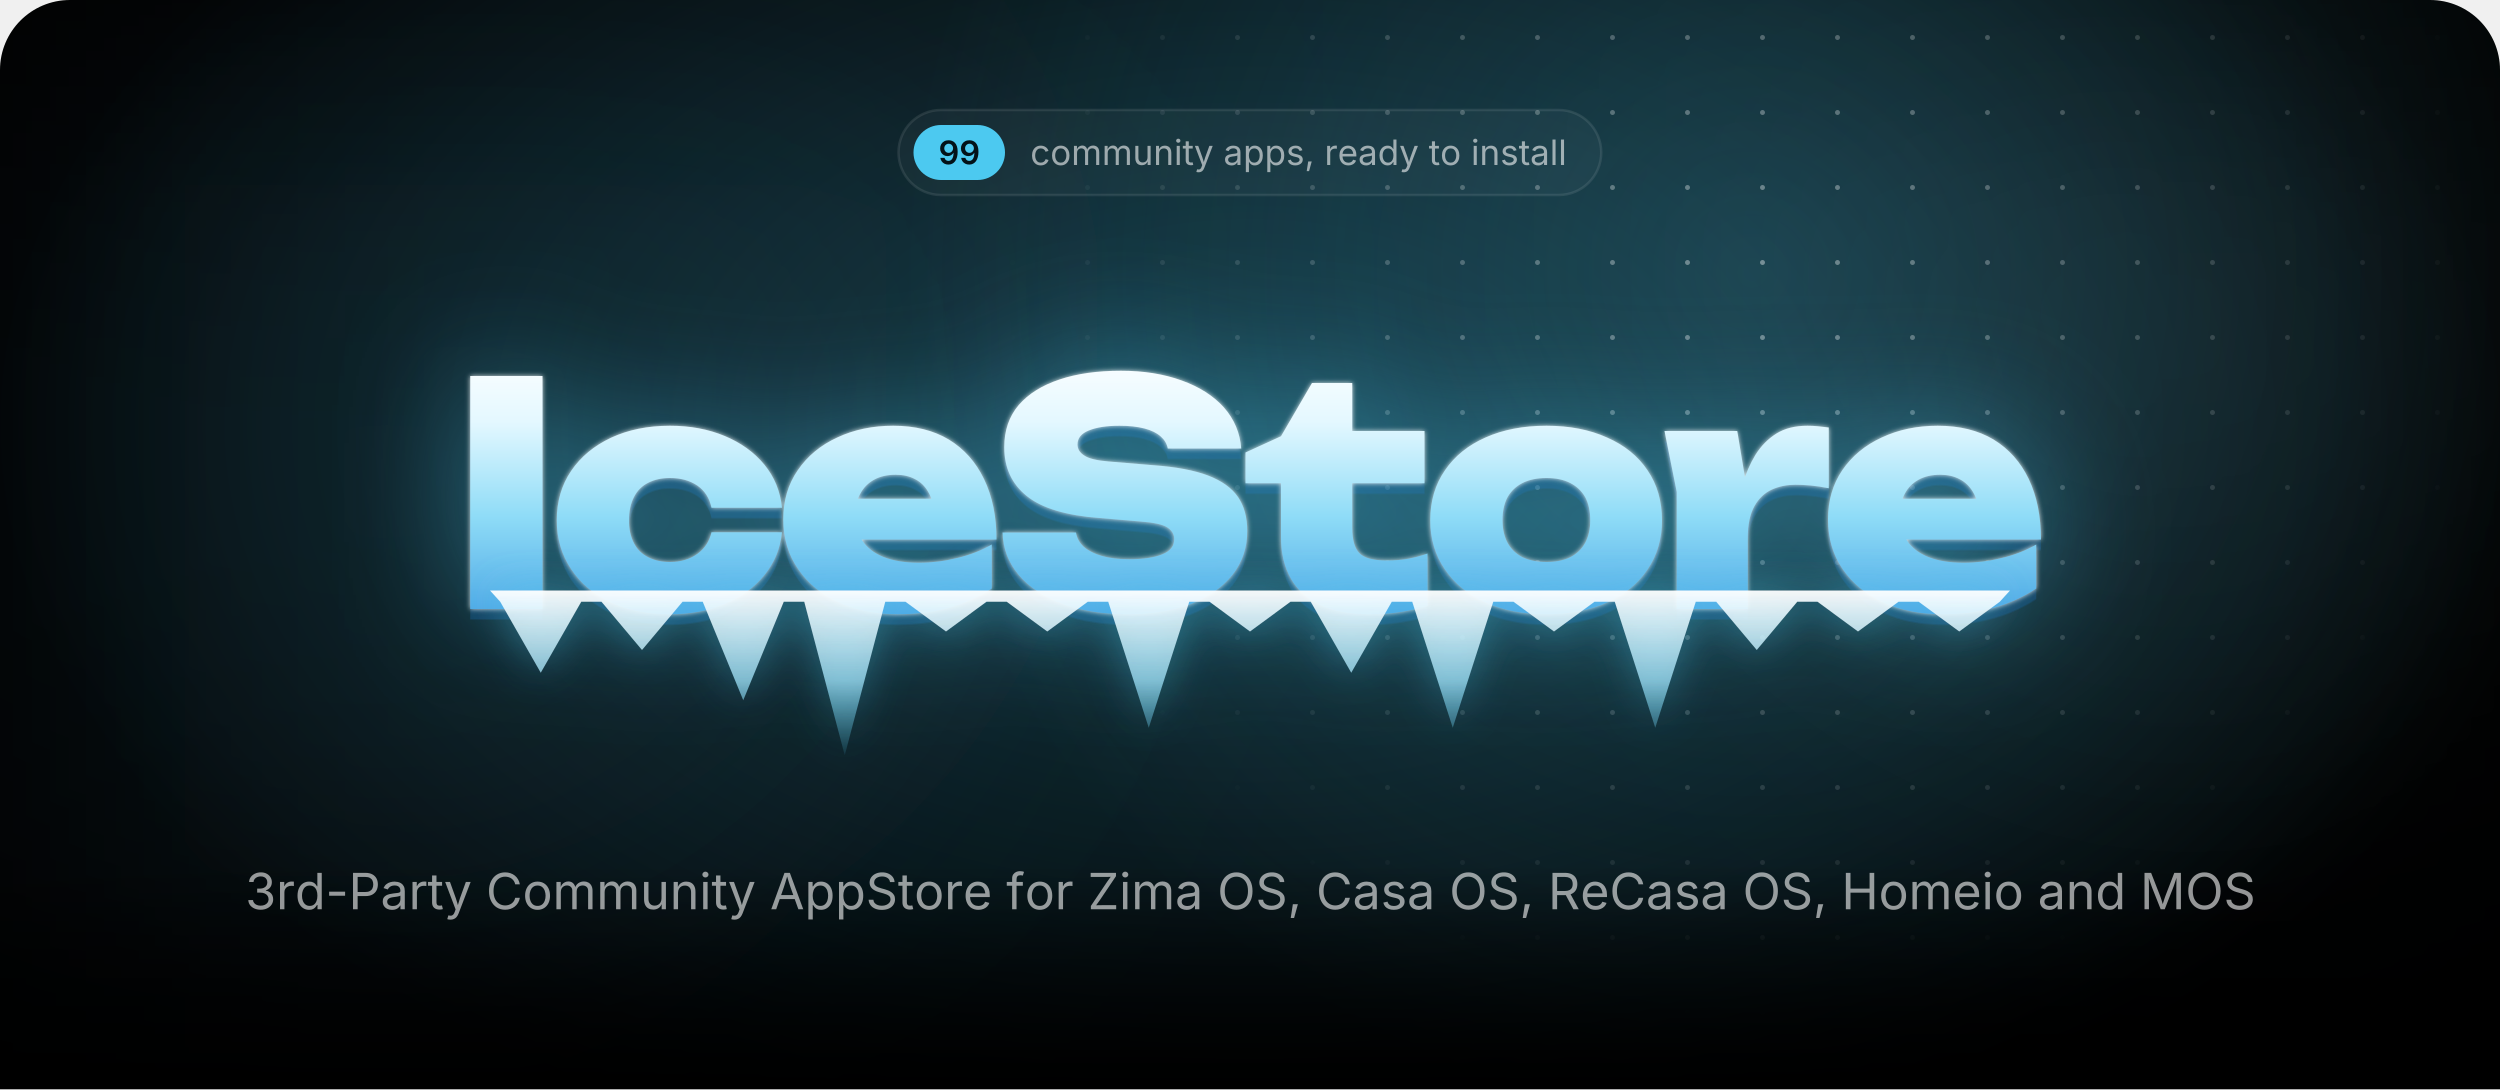
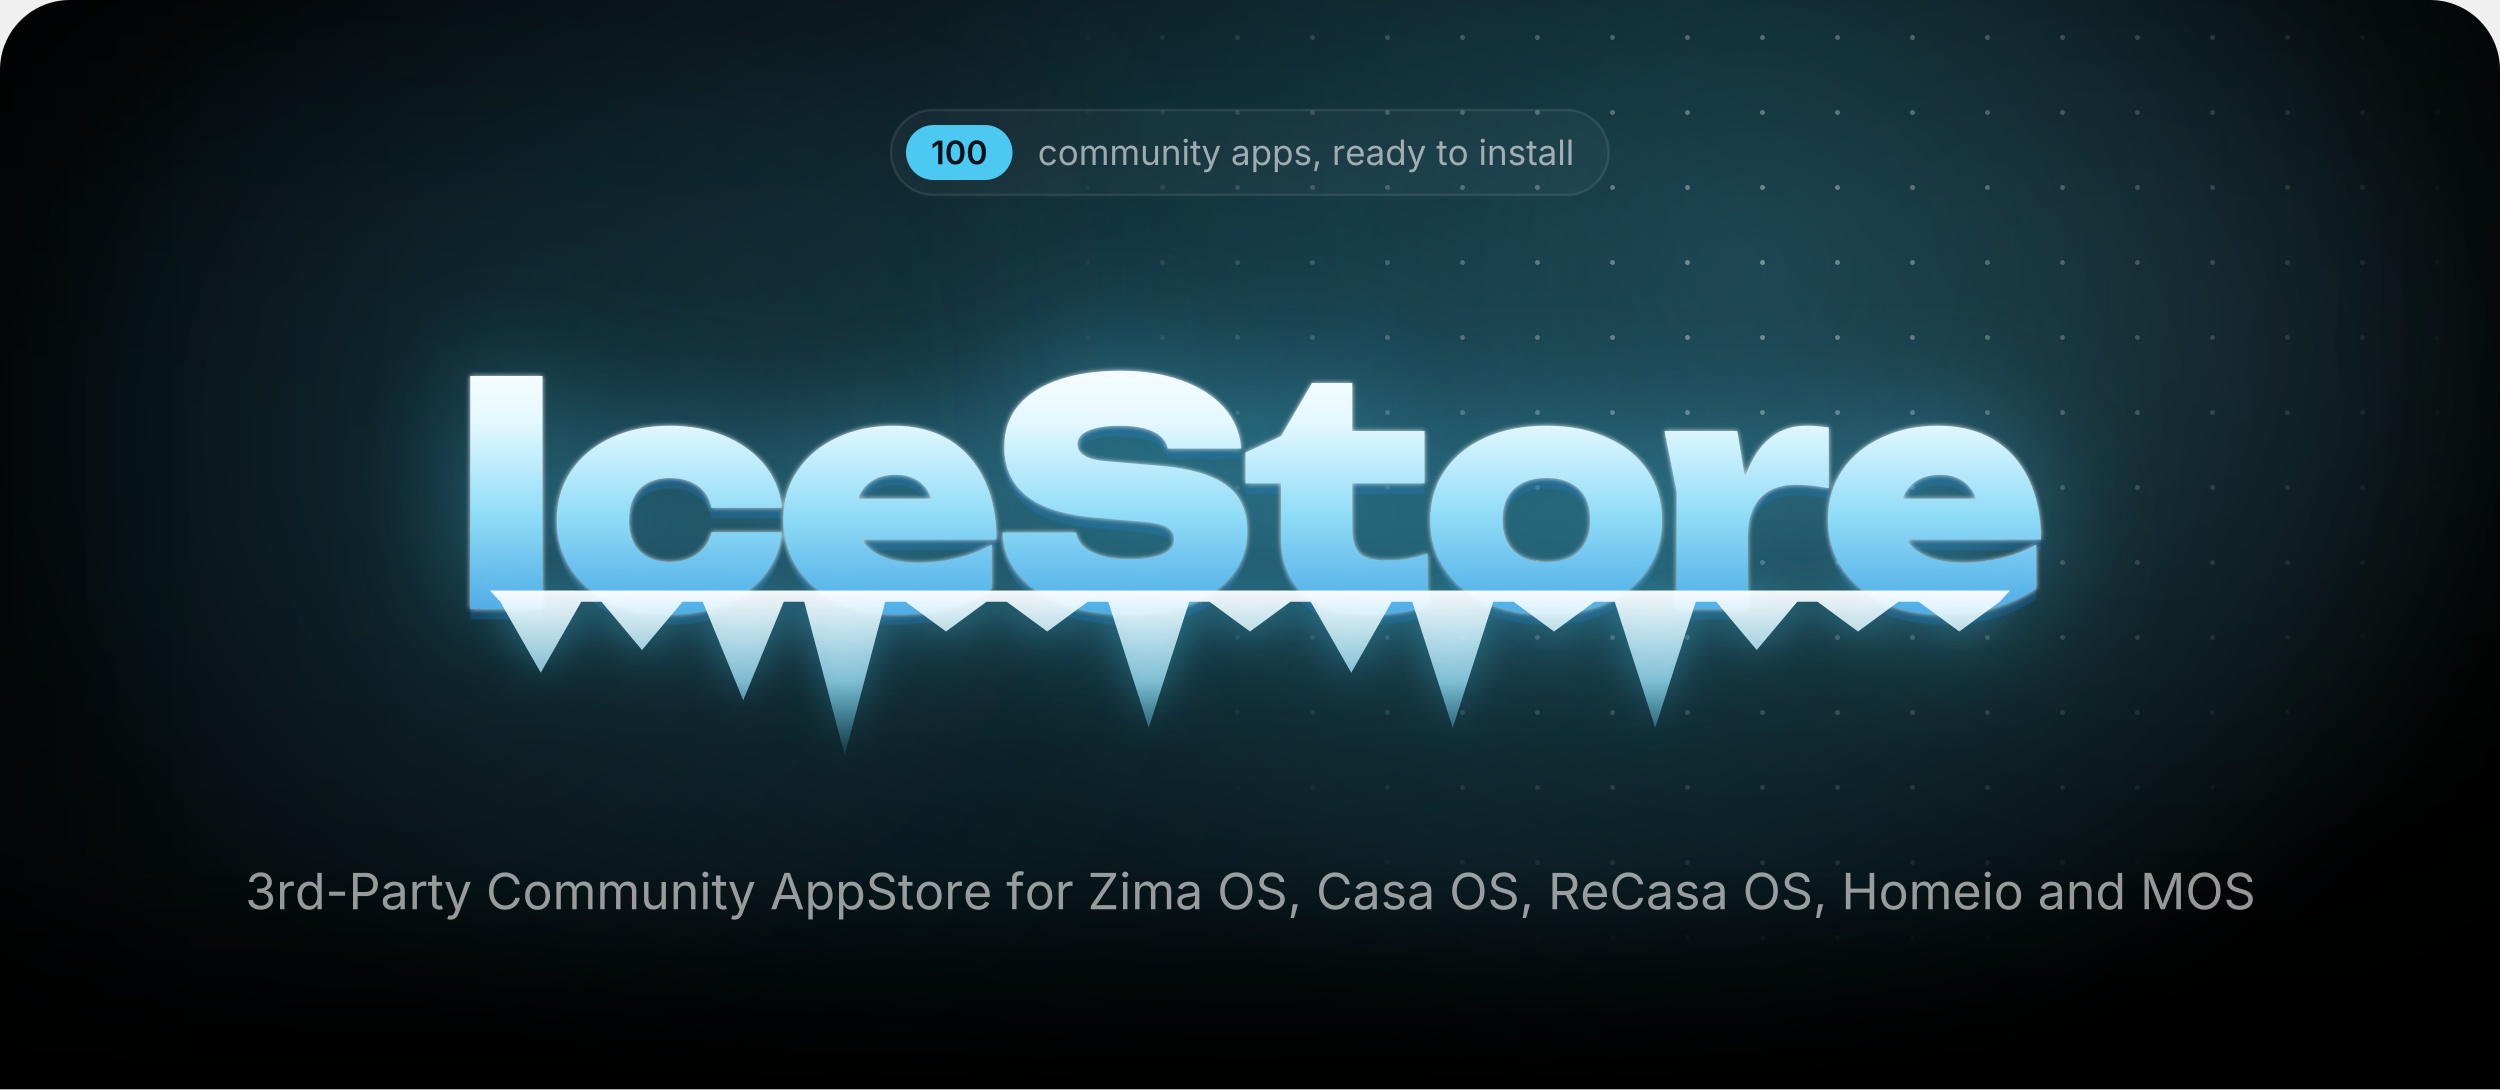
<svg xmlns="http://www.w3.org/2000/svg" width="1000" height="435.7" viewBox="0 0 1000 435.7">
  <style>.blob{transform-box:fill-box;transform-origin:center;animation:drift 22s ease-in-out infinite alternate}.blob+.blob{animation-duration:28s;animation-direction:alternate-reverse}@keyframes drift{to{transform:translate(180px,60px) scale(1.2)}}.spot{animation:spot 18s ease-in-out infinite alternate}@keyframes spot{to{transform:translate(-420px,40px)}}.gl{animation:gl 6s ease-in-out infinite}@keyframes gl{0%,35%{transform:translateX(0)}70%,100%{transform:translateX(1741px)}}.sp{transform-box:fill-box;transform-origin:center;opacity:0;animation:tw 3.2s ease-in-out infinite}@keyframes tw{0%,100%{opacity:0;transform:scale(.3) rotate(0)}50%{opacity:1;transform:scale(1) rotate(45deg)}}@media(prefers-reduced-motion:reduce){*{animation:none!important}}</style>
  <defs>
-     <path id="semi.1352" d="M625 -21Q485 -21 376 34Q268 89 201 185Q134 281 117 403H381Q401 317 464 264Q526 210 625 210Q729 210 801 271Q873 332 910 446Q948 560 948 719H938Q902 655 846 609Q789 563 718 538Q647 513 566 513Q436 513 330 576Q225 638 164 748Q103 858 103 998Q103 1145 171 1262Q239 1379 360 1446Q481 1513 642 1511Q748 1511 848 1474Q949 1437 1030 1354Q1111 1271 1159 1132Q1207 994 1207 789Q1207 597 1166 447Q1126 297 1050 192Q973 88 866 34Q758 -21 625 -21ZM637 718Q697 718 748 741Q800 764 838 804Q876 844 898 896Q919 948 919 1007Q919 1084 883 1149Q847 1214 784 1254Q722 1293 641 1293Q562 1293 500 1254Q437 1216 400 1150Q363 1085 363 1004Q363 924 399 859Q435 794 496 756Q558 718 637 718Z" />
+     <path id="semi.1342" d="M717 1490V0H452V1252H442L94 1002V1256L421 1490Z" />
+     <path id="semi.1341" d="M675 -20Q495 -20 367 70Q239 161 171 332Q103 502 103 744Q103 986 172 1157Q240 1328 368 1419Q495 1510 675 1510Q856 1510 984 1419Q1112 1328 1180 1157Q1248 986 1248 744Q1248 502 1180 332Q1113 161 985 70Q857 -20 675 -20ZM676 204Q773 204 840 268Q908 331 944 452Q979 572 979 744Q979 917 944 1038Q908 1159 840 1223Q773 1287 676 1287Q578 1287 510 1223Q443 1159 408 1038Q372 917 372 744Q372 572 407 452Q442 331 510 268Q578 204 676 204Z" />
    <path id="regular.586" d="M613 -24Q461 -24 346 48Q232 120 168 250Q104 380 104 552Q104 727 168 858Q232 988 346 1060Q461 1132 613 1132Q694 1132 766 1111Q838 1090 898 1050Q957 1011 1000 954Q1043 896 1066 823L893 774Q881 817 856 853Q831 889 796 916Q760 942 714 956Q668 971 613 971Q501 971 429 912Q357 854 322 759Q287 664 287 552Q287 442 322 348Q357 253 429 195Q501 137 613 137Q669 137 716 152Q763 167 800 194Q836 222 861 260Q886 298 898 343L1070 294Q1048 219 1004 160Q961 102 901 60Q841 19 768 -2Q695 -24 613 -24Z" />
    <path id="regular.790" d="M613 -24Q461 -24 346 48Q232 120 168 250Q104 380 104 552Q104 727 168 858Q232 988 346 1060Q461 1132 613 1132Q766 1132 881 1060Q996 988 1060 858Q1124 727 1124 552Q1124 380 1060 250Q996 120 881 48Q766 -24 613 -24ZM613 137Q726 137 799 195Q872 253 907 348Q942 442 942 552Q942 663 907 758Q872 854 799 912Q726 971 613 971Q501 971 429 912Q357 854 322 759Q287 664 287 552Q287 442 322 348Q357 253 429 195Q501 137 613 137Z" />
    <path id="regular.766" d="M158 0V1118H333L334 868H320Q343 959 392 1018Q442 1078 508 1108Q575 1138 647 1138Q769 1138 844 1063Q920 988 942 866H918Q938 950 991 1011Q1044 1072 1120 1105Q1195 1138 1284 1138Q1381 1138 1461 1096Q1541 1054 1588 969Q1636 884 1636 754V0H1456V749Q1456 870 1388 922Q1320 974 1230 974Q1155 974 1100 942Q1046 911 1016 856Q987 801 987 730V0H807V767Q807 860 745 917Q683 974 588 974Q523 974 466 944Q408 913 373 853Q338 793 338 704V0Z" />
    <path id="regular.915" d="M537 -14Q424 -14 338 32Q253 79 206 173Q158 267 158 408V1118H338V423Q338 294 406 221Q474 148 591 148Q671 148 734 183Q798 218 835 286Q872 353 872 448V1118H1053V0H879V271H903Q851 114 756 50Q660 -14 537 -14Z" />
    <path id="regular.773" d="M338 670V0H158V1118H331L332 847H307Q358 1002 452 1067Q547 1132 674 1132Q787 1132 872 1086Q957 1039 1004 946Q1052 852 1052 710V0H872V695Q872 824 804 897Q737 970 620 970Q540 970 476 935Q412 900 375 833Q338 766 338 670Z" />
    <path id="regular.689" d="M158 0V1118H338V0ZM249 1301Q198 1301 161 1336Q124 1371 124 1420Q124 1470 161 1504Q198 1539 249 1539Q301 1539 338 1504Q375 1470 375 1420Q375 1371 338 1336Q301 1301 249 1301Z" />
    <path id="regular.889" d="M598 1118V964H20V1118ZM188 1384H368V290Q368 215 398 180Q429 146 500 146Q517 146 544 150Q570 154 592 158L629 6Q601 -4 566 -9Q530 -14 495 -14Q350 -14 269 62Q188 139 188 276Z" />
    <path id="regular.998" d="M140 -405 186 -249 205 -254Q260 -268 305 -262Q350 -255 386 -217Q422 -179 449 -99L481 -6L54 1118H251L489 455Q527 351 553 249Q579 147 608 51H542Q571 147 598 250Q624 352 661 455L901 1118H1097L606 -167Q572 -256 524 -314Q477 -371 414 -398Q351 -426 272 -426Q224 -426 189 -419Q154 -412 140 -405Z" />
    <path id="regular.507" d="M471 -26Q365 -26 278 14Q192 54 141 131Q90 208 90 318Q90 414 128 474Q166 534 230 568Q293 603 370 620Q447 637 525 647Q625 660 688 667Q751 674 782 691Q812 708 812 749V755Q812 825 786 874Q760 922 708 948Q656 974 578 974Q498 974 441 949Q384 924 348 886Q313 849 295 810L122 867Q165 969 238 1026Q311 1084 399 1108Q487 1132 573 1132Q629 1132 700 1118Q772 1105 838 1065Q905 1025 948 946Q992 868 992 737V0H815V152H803Q784 113 742 72Q700 30 633 2Q566 -26 471 -26ZM502 133Q602 133 671 172Q740 211 776 274Q812 336 812 404V559Q801 546 764 536Q727 525 680 517Q632 509 588 504Q543 498 517 495Q452 487 396 468Q339 448 305 410Q271 373 271 309Q271 251 301 212Q331 173 383 153Q435 133 502 133Z" />
    <path id="regular.843" d="M158 -418V1118H332V939H352Q371 969 405 1014Q439 1060 503 1096Q567 1132 676 1132Q816 1132 922 1062Q1029 992 1090 862Q1150 733 1150 556Q1150 378 1090 248Q1030 118 924 47Q817 -24 677 -24Q571 -24 506 12Q441 49 406 96Q371 142 352 173H338V-418ZM650 137Q755 137 826 194Q896 250 932 346Q967 441 967 558Q967 674 932 768Q897 861 826 916Q756 971 650 971Q547 971 477 919Q407 867 372 774Q336 682 336 558Q336 434 372 339Q408 244 478 190Q549 137 650 137Z" />
    <path id="regular.871" d="M538 -24Q423 -24 334 10Q244 43 186 109Q128 175 108 271L279 312Q303 220 370 177Q436 134 536 134Q653 134 722 184Q792 234 792 303Q792 361 752 400Q711 438 628 457L442 501Q290 537 216 612Q142 688 142 806Q142 902 196 976Q250 1049 344 1090Q437 1132 556 1132Q671 1132 752 1098Q832 1063 882 1002Q933 942 958 863L795 821Q772 881 718 930Q665 979 557 979Q457 979 390 933Q324 887 324 817Q324 755 369 718Q414 680 512 657L681 617Q833 581 906 506Q979 430 979 315Q979 217 924 140Q868 64 768 20Q669 -24 538 -24Z" />
    <path id="regular.1501" d="M128 -359 216 208H422L266 -359Z" />
    <path id="regular.852" d="M158 0V1118H332V946H344Q375 1031 454 1082Q534 1134 634 1134Q654 1134 682 1133Q709 1132 725 1131V950Q717 952 685 956Q653 960 617 960Q537 960 474 926Q410 893 374 834Q338 776 338 700V0Z" />
    <path id="regular.614" d="M628 -24Q466 -24 348 48Q231 120 168 249Q104 378 104 550Q104 722 166 853Q228 984 342 1058Q455 1132 607 1132Q696 1132 782 1102Q869 1073 940 1008Q1010 942 1052 835Q1094 728 1094 573V498H226V650H997L913 594Q913 704 878 790Q844 875 776 924Q708 972 607 972Q506 972 434 922Q362 873 324 794Q286 714 286 623V522Q286 398 329 312Q372 225 450 180Q527 136 629 136Q695 136 749 155Q803 174 842 212Q881 251 902 308L1076 260Q1050 176 988 112Q926 48 834 12Q743 -24 628 -24Z" />
    <path id="regular.597" d="M577 -24Q438 -24 331 47Q224 118 164 248Q104 378 104 556Q104 733 164 862Q225 992 332 1062Q439 1132 578 1132Q687 1132 751 1096Q815 1060 850 1014Q884 969 902 939H916V1490H1096V0H922V173H902Q884 142 848 96Q813 49 748 12Q684 -24 577 -24ZM604 137Q706 137 776 190Q846 244 882 339Q918 434 918 558Q918 682 882 774Q847 867 777 919Q707 971 604 971Q498 971 428 916Q357 861 322 768Q287 674 287 558Q287 441 322 346Q358 250 429 194Q500 137 604 137Z" />
    <path id="regular.736" d="M338 1490V0H158V1490Z" />
    <path id="regular.1345" d="M635 -20Q489 -20 376 30Q263 80 196 169Q130 258 125 376H317Q323 305 366 254Q408 202 478 174Q547 147 632 147Q726 147 798 180Q871 212 913 271Q955 330 955 407Q955 488 914 550Q874 611 797 646Q720 681 609 681H488V846H609Q696 846 762 878Q829 909 866 966Q903 1023 903 1100Q903 1174 870 1229Q838 1284 778 1314Q718 1345 637 1345Q561 1345 494 1318Q428 1290 386 1239Q343 1188 340 1115H157Q161 1232 227 1321Q293 1410 402 1460Q510 1510 641 1510Q780 1510 880 1454Q981 1398 1035 1307Q1089 1216 1089 1110Q1089 984 1022 896Q956 808 842 774V762Q937 747 1004 698Q1072 649 1108 574Q1143 499 1143 405Q1143 283 1077 187Q1011 91 896 36Q781 -20 635 -20Z" />
    <path id="regular.1459" d="M798 719V553H144V719Z" />
    <path id="regular.375" d="M180 0V1490H690Q864 1490 976 1426Q1089 1363 1144 1256Q1198 1149 1198 1016Q1198 883 1144 775Q1089 667 977 603Q865 539 691 539H330V706H682Q800 706 872 746Q944 787 976 858Q1009 928 1009 1016Q1009 1104 976 1174Q944 1243 872 1283Q799 1323 680 1323H370V0Z" />
    <path id="regular.73" d="M783 -20Q592 -20 442 72Q293 165 208 336Q122 508 122 744Q122 981 208 1152Q293 1324 442 1417Q592 1510 783 1510Q896 1510 996 1477Q1097 1444 1177 1380Q1257 1317 1310 1226Q1364 1136 1384 1021H1194Q1178 1098 1140 1156Q1101 1214 1046 1254Q990 1294 923 1314Q856 1334 783 1334Q649 1334 541 1266Q433 1198 370 1066Q307 935 307 744Q307 554 370 422Q434 291 542 224Q650 156 783 156Q856 156 923 176Q990 197 1046 236Q1101 276 1140 334Q1178 393 1194 469H1384Q1365 355 1312 265Q1258 175 1178 111Q1098 47 998 14Q897 -20 783 -20Z" />
    <path id="regular.2" d="M52 0 593 1490H813L1361 0H1161L845 884Q816 966 778 1088Q739 1211 684 1401H720Q666 1209 626 1084Q587 960 561 884L254 0ZM324 416V582H1089V416Z" />
    <path id="regular.397" d="M657 -26Q496 -26 378 26Q259 78 192 172Q125 265 116 390H311Q319 306 368 252Q417 197 494 170Q570 144 657 144Q758 144 838 177Q919 210 966 270Q1013 330 1013 409Q1013 481 972 526Q932 571 865 600Q798 629 718 651L538 702Q358 753 258 848Q158 943 158 1091Q158 1217 226 1312Q294 1406 410 1458Q526 1510 670 1510Q817 1510 930 1458Q1043 1406 1108 1316Q1174 1227 1178 1114H992Q979 1223 888 1282Q797 1342 664 1342Q568 1342 496 1310Q423 1279 383 1224Q343 1170 343 1100Q343 1022 392 974Q440 927 506 900Q573 874 627 859L776 818Q836 802 908 774Q981 746 1047 700Q1113 653 1156 582Q1198 510 1198 406Q1198 284 1134 186Q1071 88 950 31Q829 -26 657 -26Z" />
    <path id="regular.647" d="M678 1118V964H20V1118ZM240 0V1267Q240 1364 286 1429Q331 1494 404 1527Q477 1560 558 1560Q622 1560 664 1550Q706 1539 726 1530L676 1376Q662 1381 640 1387Q617 1393 579 1393Q496 1393 458 1350Q420 1308 420 1227V0Z" />
    <path id="regular.496" d="M130 0V134L796 1125Q841 1192 892 1260Q943 1327 994 1393L1015 1331Q923 1325 830 1324Q737 1322 645 1322H122V1490H1158V1354L502 379Q454 308 400 237Q347 166 294 97L273 159Q365 165 456 166Q548 168 640 168H1166V0Z" />
    <path id="regular.321" d="M784 -20Q593 -20 444 72Q294 165 208 336Q122 508 122 744Q122 981 208 1152Q294 1324 444 1417Q593 1510 784 1510Q975 1510 1124 1417Q1273 1324 1358 1152Q1444 981 1444 744Q1444 508 1358 336Q1273 165 1124 72Q975 -20 784 -20ZM784 156Q917 156 1024 224Q1132 291 1196 422Q1259 554 1259 744Q1259 936 1196 1068Q1132 1199 1024 1266Q917 1334 784 1334Q650 1334 542 1266Q434 1198 370 1066Q307 935 307 744Q307 554 370 423Q434 292 542 224Q650 156 784 156Z" />
    <path id="regular.384" d="M180 0V1490H690Q864 1490 976 1430Q1089 1371 1144 1267Q1198 1163 1198 1030Q1198 897 1144 795Q1089 693 977 636Q865 578 691 578H286V747H682Q800 747 872 782Q943 816 976 880Q1009 943 1009 1030Q1009 1119 976 1184Q943 1250 871 1286Q799 1323 680 1323H370V0ZM1036 0 676 671H890L1256 0Z" />
    <path id="regular.161" d="M180 0V1490H370V846H1152V1490H1342V0H1152V678H370V0Z" />
    <path id="regular.292" d="M180 0V1490H450L817 550Q830 517 846 468Q863 418 882 360Q900 302 917 244Q934 187 947 138H905Q919 184 936 240Q953 297 972 356Q990 414 1007 465Q1024 516 1037 550L1399 1490H1670V0H1483V851Q1483 897 1484 956Q1484 1015 1486 1080Q1487 1145 1488 1212Q1490 1279 1491 1342H1507Q1486 1273 1462 1202Q1439 1130 1416 1064Q1394 997 1374 942Q1354 887 1340 851L1007 0H842L504 851Q490 886 471 940Q452 993 430 1058Q407 1124 383 1196Q359 1269 334 1342H352Q354 1286 356 1221Q357 1156 358 1090Q359 1023 360 962Q361 900 361 851V0Z" />
    <radialGradient id="glow">
      <stop stop-color="#4cc9f0" stop-opacity=".28" />
      <stop offset="1" stop-color="#4cc9f0" stop-opacity="0" />
    </radialGradient>
    <radialGradient id="cur">
      <stop stop-color="#4cc9f0" stop-opacity=".2" />
      <stop offset=".65" stop-color="#4cc9f0" stop-opacity="0" />
    </radialGradient>
    <radialGradient id="spot">
      <stop stop-color="#fff" />
      <stop offset="1" stop-color="#000" />
    </radialGradient>
    <pattern id="dots" width="30" height="30" patternUnits="userSpaceOnUse">
      <circle cx="15" cy="15" r="1" fill="#fff" fill-opacity=".4" />
    </pattern>
    <mask id="dm">
      <circle class="spot" cx="700" cy="110" r="300" fill="url(#spot)" />
    </mask>
    <linearGradient id="fade" x2="0" y2="1">
      <stop offset="0.793" stop-color="#fff" />
      <stop offset="1" stop-color="#000" />
    </linearGradient>
    <mask id="bf">
      <rect width="1000" height="435.7" fill="url(#fade)" />
    </mask>
    <filter id="blur" filterUnits="userSpaceOnUse" x="-500" y="-500" width="2000" height="1500">
      <feGaussianBlur stdDeviation="90" />
    </filter>
    <linearGradient id="ice" gradientUnits="userSpaceOnUse" x1="0" y1="138" x2="0" y2="256">
      <stop stop-color="#fff" />
      <stop offset=".26" stop-color="#e4f8ff" />
      <stop offset=".58" stop-color="#8fdcf7" />
      <stop offset="1" stop-color="#3d9be0" />
    </linearGradient>
    <linearGradient id="ig" x2="0" y2="1">
      <stop stop-color="#fff" stop-opacity=".95" />
      <stop offset=".55" stop-color="#9fe3fa" stop-opacity=".75" />
      <stop offset="1" stop-color="#4cc9f0" stop-opacity=".1" />
    </linearGradient>
    <linearGradient id="gl">
      <stop stop-color="#fff" stop-opacity="0" />
      <stop offset=".5" stop-color="#fff" stop-opacity=".95" />
      <stop offset="1" stop-color="#fff" stop-opacity="0" />
    </linearGradient>
    <clipPath id="wc">
      <path d="M188.1 150.4H217V243.6H188.1ZM312.8 212.9Q311.8 222.7 305.7 230.1Q299.7 237.5 289.9 241.6Q280.1 245.7 268 245.7Q254.7 245.7 244.4 241Q234.2 236.3 228.5 227.7Q222.7 219.1 222.7 208.1Q222.7 196.8 228.5 188.3Q234.2 179.9 244.4 175.1Q254.7 170.3 268 170.3Q280.1 170.3 289.9 174.4Q299.7 178.5 305.7 185.8Q311.8 193.2 312.8 203.1H284.6Q283.4 197.3 278.9 194.2Q274.4 191.2 268 191.2Q263 191.2 259.3 193.1Q255.5 195 253.6 198.8Q251.6 202.6 251.6 208.1Q251.6 213.5 253.6 217.3Q255.5 221 259.3 222.9Q263 224.8 268 224.8Q274.4 224.8 278.9 221.6Q283.4 218.3 284.6 212.9ZM359 245.7Q345.9 245.7 335.6 241Q325.2 236.3 319.3 227.7Q313.3 219.1 313.3 207.7Q313.3 196.5 319.1 188.1Q324.9 179.6 334.9 175Q344.9 170.3 357.3 170.3Q370.3 170.3 379.5 175.8Q388.7 181.4 393.6 191.6Q398.6 201.9 398.6 215.8H336.6V199.5H382.2L373.8 205.1Q373.3 200.2 371.3 196.8Q369.4 193.4 366.1 191.7Q362.8 189.9 358.3 189.9Q353.2 189.9 349.6 191.9Q346 193.9 344.1 197.5Q342.1 201 342.1 205.5Q342.1 211.8 344.9 216.2Q347.7 220.5 353.4 222.8Q359.2 225.1 367.6 225.1Q375.3 225.1 382.9 223.2Q390.5 221.4 396.7 217.8V235.4Q389.1 240.4 379.7 243.1Q370.3 245.7 359 245.7ZM401 213H430.4Q430.9 216.3 433.5 218.7Q436.2 221.1 440.8 222.4Q445.4 223.7 451.6 223.7Q460.2 223.7 465 221.7Q469.7 219.8 469.7 215.7Q469.7 212.8 467 211Q464.3 209.2 456.2 208.6L439.8 207.2Q419.7 205.7 410.7 198.4Q401.7 191.2 401.7 178.9Q401.7 168.8 407.5 162Q413.3 155.3 423.8 151.8Q434.2 148.3 448.4 148.3Q462 148.3 472.7 152.2Q483.3 156 489.6 163Q495.8 170.1 496.5 179.4H467.1Q466.6 176.6 464.3 174.6Q462 172.5 457.8 171.4Q453.6 170.3 447.8 170.3Q440.1 170.3 435.5 172.2Q431 174 431 177.8Q431 180.5 433.7 182.2Q436.3 184 443.5 184.6L461.5 186.1Q475 187.1 483.2 190.2Q491.5 193.4 495.2 198.8Q498.9 204.2 498.9 212.4Q498.9 222.4 493 229.9Q487 237.4 476.3 241.6Q465.5 245.7 451.1 245.7Q436.3 245.7 425.1 241.6Q414 237.5 407.6 230.1Q401.3 222.7 401 213ZM498.2 193.3V181L512.4 174.5L524.8 153.2H540.9V172.4H569.8V193.3H540.9V211.1Q540.9 218.3 543.7 221.2Q546.5 224.2 554.7 224.2Q559.8 224.2 563.8 223.4Q567.8 222.6 571 221.4V242.4Q567 243.6 560.9 244.7Q554.9 245.7 548.1 245.7Q536 245.7 528.1 242Q520.2 238.3 516.3 231.3Q512.4 224.4 512.4 214.9V193.3ZM618.5 245.7Q604.7 245.7 594.2 241Q583.8 236.3 578 227.8Q572.1 219.3 572.1 208.1Q572.1 196.6 578 188.1Q583.8 179.6 594.2 175Q604.7 170.3 618.6 170.3Q632.4 170.3 642.8 175Q653.3 179.6 659 188.1Q664.8 196.6 664.8 208.1Q664.8 219.3 659 227.8Q653.3 236.3 642.8 241Q632.4 245.7 618.5 245.7ZM618.6 224.8Q624.2 224.8 628.1 222.9Q632 220.9 634.1 217.1Q636.1 213.3 636.1 208.1Q636.1 202.7 634.1 198.9Q632 195.2 628.1 193.2Q624.2 191.2 618.6 191.2Q613 191.2 609 193.2Q605.1 195.2 603 198.9Q601 202.7 601 208Q601 213.3 603 217.1Q605.1 220.9 609 222.9Q613 224.8 618.6 224.8ZM665.8 172.4H694.9L699.1 197.6V243.6H670.7V196.8ZM731.5 171V195.3Q727.6 194.5 724.3 194.2Q721 193.9 718.2 193.9Q713.1 193.9 708.8 195.8Q704.4 197.8 701.8 202.4Q699.1 207.1 699.1 215.3L693.9 208.8Q695 201.1 696.9 194.2Q698.9 187.3 702.2 181.9Q705.6 176.5 710.6 173.4Q715.6 170.3 723 170.3Q725 170.3 727.1 170.5Q729.2 170.7 731.5 171ZM776.9 245.7Q763.7 245.7 753.4 241Q743.1 236.3 737.1 227.7Q731.2 219.1 731.2 207.7Q731.2 196.5 736.9 188.1Q742.7 179.6 752.7 175Q762.7 170.3 775.1 170.3Q788.2 170.3 797.4 175.8Q806.6 181.4 811.5 191.6Q816.4 201.9 816.4 215.8H754.4V199.5H800L791.7 205.1Q791.2 200.2 789.2 196.8Q787.2 193.4 783.9 191.7Q780.6 189.9 776.1 189.9Q771 189.9 767.4 191.9Q763.8 193.9 761.9 197.5Q760 201 760 205.5Q760 211.8 762.8 216.2Q765.6 220.5 771.3 222.8Q777 225.1 785.5 225.1Q793.2 225.1 800.7 223.2Q808.3 221.4 814.5 217.8V235.4Q807 240.4 797.6 243.1Q788.2 245.7 776.9 245.7Z" />
    </clipPath>
    <filter id="frost" x="-20%" y="-60%" width="140%" height="220%" color-interpolation-filters="sRGB">
      <feGaussianBlur in="SourceAlpha" stdDeviation="1" result="a" />
      <feFlood flood-color="#fff" flood-opacity=".85" />
      <feComposite in2="a" operator="in" result="s1" />
      <feGaussianBlur in="SourceAlpha" stdDeviation="25.2" result="b" />
      <feFlood flood-color="#4cc9f0" flood-opacity=".5" />
      <feComposite in2="b" operator="in" result="s2" />
      <feOffset in="SourceAlpha" dy="4.2" result="c" />
      <feFlood flood-color="#125696" flood-opacity=".4" />
      <feComposite in2="c" operator="in" result="s3" />
      <feMerge>
        <feMergeNode in="s3" />
        <feMergeNode in="s2" />
        <feMergeNode in="s1" />
        <feMergeNode in="SourceGraphic" />
      </feMerge>
    </filter>
    <filter id="drip" x="-10%" y="-60%" width="120%" height="220%">
      <feGaussianBlur in="SourceAlpha" stdDeviation="8.4" result="b" />
      <feFlood flood-color="#4cc9f0" flood-opacity=".45" />
      <feComposite in2="b" operator="in" />
      <feMerge>
        <feMergeNode />
        <feMergeNode in="SourceGraphic" />
      </feMerge>
    </filter>
    <clipPath id="pg">
      <path d="M0,28 A28,28 0 0 1 28,0 H972 A28,28 0 0 1 1000,28 V435.7 A0,0 0 0 1 1000,435.7 H0 A0,0 0 0 1 0,435.7 Z" />
    </clipPath>
  </defs>
  <g clip-path="url(#pg)">
    <rect x="0" y="0" width="1000" height="435.7" rx="0" fill="#000" />
    <g mask="url(#bf)">
      <ellipse cx="500" cy="170" rx="500" ry="310" fill="url(#glow)" />
      <circle class="blob" cx="140" cy="140" r="260" fill="#4cc9f0" fill-opacity=".1" filter="url(#blur)" />
      <circle class="blob" cx="900" cy="40" r="220" fill="#a5e8ff" fill-opacity=".08" filter="url(#blur)" />
      <circle class="spot" cx="700" cy="110" r="520" fill="url(#cur)" />
      <rect width="1000" height="435.7" fill="url(#dots)" mask="url(#dm)" />
    </g>
-     <rect x="359.4" y="44" width="281.1" height="34" rx="17" fill="rgba(255,255,255,.035)" stroke="rgba(255,255,255,.09)" />
-     <rect x="365.4" y="50" width="36.6" height="22" rx="11" fill="#4cc9f0" />
-     <g fill="#031219" transform="translate(375.4,65.7) scale(0.00635,-0.00635)">
-       <use href="#semi.1352" x="0" />
-       <use href="#semi.1352" x="1310" />
-     </g>
-     <g fill="rgba(255,255,255,.58)" transform="translate(412.1,66) scale(0.00684,-0.00684)">
+     <rect x="356.4" y="44" width="287.1" height="34" rx="17" fill="rgba(255,255,255,.035)" stroke="rgba(255,255,255,.09)" />
+     <rect x="362.4" y="50" width="42.6" height="22" rx="11" fill="#4cc9f0" />
+     <g fill="#031219" transform="translate(372.4,65.7) scale(0.00635,-0.00635)">
+       <use href="#semi.1342" x="0" />
+       <use href="#semi.1341" x="866" />
+       <use href="#semi.1341" x="2217" />
+     </g>
+     <g fill="rgba(255,255,255,.58)" transform="translate(415.1,66) scale(0.00684,-0.00684)">
      <use href="#regular.586" x="0" />
      <use href="#regular.790" x="1170" />
      <use href="#regular.766" x="2398" />
      <use href="#regular.766" x="4192" />
      <use href="#regular.915" x="5986" />
      <use href="#regular.773" x="7197" />
      <use href="#regular.689" x="8407" />
      <use href="#regular.889" x="8903" />
      <use href="#regular.998" x="9573" />
      <use href="#regular.507" x="11300" />
      <use href="#regular.843" x="12450" />
      <use href="#regular.843" x="13704" />
      <use href="#regular.871" x="14958" />
      <use href="#regular.1501" x="16039" />
      <use href="#regular.852" x="17205" />
      <use href="#regular.614" x="17976" />
      <use href="#regular.507" x="19170" />
      <use href="#regular.597" x="20320" />
      <use href="#regular.998" x="21574" />
      <use href="#regular.889" x="23301" />
      <use href="#regular.790" x="23971" />
      <use href="#regular.689" x="25775" />
      <use href="#regular.773" x="26271" />
      <use href="#regular.871" x="27481" />
      <use href="#regular.889" x="28562" />
      <use href="#regular.507" x="29232" />
      <use href="#regular.736" x="30382" />
      <use href="#regular.736" x="30878" />
    </g>
    <g filter="url(#frost)">
      <path fill="url(#ice)" d="M188.1 150.4H217V243.6H188.1ZM312.8 212.9Q311.8 222.7 305.7 230.1Q299.7 237.5 289.9 241.6Q280.1 245.7 268 245.7Q254.7 245.7 244.4 241Q234.2 236.3 228.5 227.7Q222.7 219.1 222.7 208.1Q222.7 196.8 228.5 188.3Q234.2 179.9 244.4 175.1Q254.7 170.3 268 170.3Q280.1 170.3 289.9 174.4Q299.7 178.5 305.7 185.8Q311.8 193.2 312.8 203.1H284.6Q283.4 197.3 278.9 194.2Q274.4 191.2 268 191.2Q263 191.2 259.3 193.1Q255.5 195 253.6 198.8Q251.6 202.6 251.6 208.1Q251.6 213.5 253.6 217.3Q255.5 221 259.3 222.9Q263 224.8 268 224.8Q274.4 224.8 278.9 221.6Q283.4 218.3 284.6 212.9ZM359 245.7Q345.9 245.7 335.6 241Q325.2 236.3 319.3 227.7Q313.3 219.1 313.3 207.7Q313.3 196.5 319.1 188.1Q324.9 179.6 334.9 175Q344.9 170.3 357.3 170.3Q370.3 170.3 379.5 175.8Q388.7 181.4 393.6 191.6Q398.6 201.9 398.6 215.8H336.6V199.5H382.2L373.8 205.1Q373.3 200.2 371.3 196.8Q369.4 193.4 366.1 191.7Q362.8 189.9 358.3 189.9Q353.2 189.9 349.6 191.9Q346 193.9 344.1 197.5Q342.1 201 342.1 205.5Q342.1 211.8 344.9 216.2Q347.7 220.5 353.4 222.8Q359.2 225.1 367.6 225.1Q375.3 225.1 382.9 223.2Q390.5 221.4 396.7 217.8V235.4Q389.1 240.4 379.7 243.1Q370.3 245.7 359 245.7ZM401 213H430.4Q430.9 216.3 433.5 218.7Q436.2 221.1 440.8 222.4Q445.4 223.7 451.6 223.7Q460.2 223.7 465 221.7Q469.7 219.8 469.7 215.7Q469.7 212.8 467 211Q464.3 209.2 456.2 208.6L439.8 207.2Q419.7 205.7 410.7 198.4Q401.7 191.2 401.7 178.9Q401.7 168.8 407.5 162Q413.3 155.3 423.8 151.8Q434.2 148.3 448.4 148.3Q462 148.3 472.7 152.2Q483.3 156 489.6 163Q495.8 170.1 496.5 179.4H467.1Q466.6 176.6 464.3 174.6Q462 172.5 457.8 171.4Q453.6 170.3 447.8 170.3Q440.1 170.3 435.5 172.2Q431 174 431 177.8Q431 180.5 433.7 182.2Q436.3 184 443.5 184.6L461.5 186.1Q475 187.1 483.2 190.2Q491.5 193.4 495.2 198.8Q498.9 204.2 498.9 212.4Q498.9 222.4 493 229.9Q487 237.4 476.3 241.6Q465.5 245.7 451.1 245.7Q436.3 245.7 425.1 241.6Q414 237.5 407.6 230.1Q401.3 222.7 401 213ZM498.2 193.3V181L512.4 174.5L524.8 153.2H540.9V172.4H569.8V193.3H540.9V211.1Q540.9 218.3 543.7 221.2Q546.5 224.2 554.7 224.2Q559.8 224.2 563.8 223.4Q567.8 222.6 571 221.4V242.4Q567 243.6 560.9 244.7Q554.9 245.7 548.1 245.7Q536 245.7 528.1 242Q520.2 238.3 516.3 231.3Q512.4 224.4 512.4 214.9V193.3ZM618.5 245.7Q604.7 245.7 594.2 241Q583.8 236.3 578 227.8Q572.1 219.3 572.1 208.1Q572.1 196.6 578 188.1Q583.8 179.6 594.2 175Q604.7 170.3 618.6 170.3Q632.4 170.3 642.8 175Q653.3 179.6 659 188.1Q664.8 196.6 664.8 208.1Q664.8 219.3 659 227.8Q653.3 236.3 642.8 241Q632.4 245.7 618.5 245.7ZM618.6 224.8Q624.2 224.8 628.1 222.9Q632 220.9 634.1 217.1Q636.1 213.3 636.1 208.1Q636.1 202.7 634.1 198.9Q632 195.2 628.1 193.2Q624.2 191.2 618.6 191.2Q613 191.2 609 193.2Q605.1 195.2 603 198.9Q601 202.7 601 208Q601 213.3 603 217.1Q605.1 220.9 609 222.9Q613 224.8 618.6 224.8ZM665.8 172.4H694.9L699.1 197.6V243.6H670.7V196.8ZM731.5 171V195.3Q727.6 194.5 724.3 194.2Q721 193.9 718.2 193.9Q713.1 193.9 708.8 195.8Q704.4 197.8 701.8 202.4Q699.1 207.1 699.1 215.3L693.9 208.8Q695 201.1 696.9 194.2Q698.9 187.3 702.2 181.9Q705.6 176.5 710.6 173.4Q715.6 170.3 723 170.3Q725 170.3 727.1 170.5Q729.2 170.7 731.5 171ZM776.9 245.7Q763.7 245.7 753.4 241Q743.1 236.3 737.1 227.7Q731.2 219.1 731.2 207.7Q731.2 196.5 736.9 188.1Q742.7 179.6 752.7 175Q762.7 170.3 775.1 170.3Q788.2 170.3 797.4 175.8Q806.6 181.4 811.5 191.6Q816.4 201.9 816.4 215.8H754.4V199.5H800L791.7 205.1Q791.2 200.2 789.2 196.8Q787.2 193.4 783.9 191.7Q780.6 189.9 776.1 189.9Q771 189.9 767.4 191.9Q763.8 193.9 761.9 197.5Q760 201 760 205.5Q760 211.8 762.8 216.2Q765.6 220.5 771.3 222.8Q777 225.1 785.5 225.1Q793.2 225.1 800.7 223.2Q808.3 221.4 814.5 217.8V235.4Q807 240.4 797.6 243.1Q788.2 245.7 776.9 245.7Z" />
    </g>
    <g clip-path="url(#wc)">
      <g class="gl">
        <g transform="translate(52.8,0) skewX(-15)">
          <rect x="-518.9" y="118" width="399.4" height="158" rx="0" fill="url(#gl)" />
        </g>
      </g>
    </g>
    <polygon points="196,236.2 200.1,240.7 216.3,269.1 232.5,240.7 240.6,240.7 256.8,260 273,240.7 281.1,240.7 297.3,280.1 313.5,240.7 321.7,240.7 337.9,302.1 354.1,240.7 362.2,240.7 378.4,252.6 394.6,240.7 402.7,240.7 418.9,252.6 435.1,240.7 443.3,240.7 459.5,291.1 475.7,240.7 483.8,240.7 500,252.6 516.2,240.7 524.3,240.7 540.5,269.1 556.7,240.7 564.9,240.7 581.1,291.1 597.3,240.7 605.4,240.7 621.6,252.6 637.8,240.7 645.9,240.7 662.1,291.1 678.3,240.7 686.5,240.7 702.7,260 718.9,240.7 727,240.7 743.2,252.6 759.4,240.7 767.5,240.7 783.7,252.6 799.9,240.7 804,236.2" fill="url(#ig)" filter="url(#drip)" />
    <polygon class="sp" style="animation-delay:0s" fill="#fff" points="171.4,123.8 173.3,132.5 181.9,134.4 173.3,136.3 171.4,145 169.5,136.3 160.8,134.4 169.5,132.5" />
    <polygon class="sp" style="animation-delay:0.9s" fill="#fff" points="337.8,114.4 339.7,123.1 348.3,125 339.7,126.9 337.8,135.5 335.9,126.9 327.2,125 335.9,123.1" />
    <polygon class="sp" style="animation-delay:1.7s" fill="#fff" points="491.4,109.7 493.3,118.3 501.9,120.2 493.3,122.1 491.4,130.8 489.5,122.1 480.8,120.2 489.5,118.3" />
    <polygon class="sp" style="animation-delay:0.4s" fill="#fff" points="651.4,119.1 653.3,127.8 661.9,129.7 653.3,131.6 651.4,140.2 649.5,131.6 640.8,129.7 649.5,127.8" />
    <polygon class="sp" style="animation-delay:2.2s" fill="#fff" points="824.2,126.2 826.1,134.9 834.7,136.8 826.1,138.7 824.2,147.3 822.3,138.7 813.6,136.8 822.3,134.9" />
    <polygon class="sp" style="animation-delay:1.3s" fill="#fff" points="574.6,277.3 576.5,285.9 585.1,287.8 576.5,289.7 574.6,298.4 572.7,289.7 564,287.8 572.7,285.9" />
    <g fill="rgba(255,255,255,.58)" transform="translate(98.1,363.7) scale(0.00977,-0.00977)">
      <use href="#regular.1345" x="0" />
      <use href="#regular.852" x="1265" />
      <use href="#regular.597" x="2036" />
      <use href="#regular.1459" x="3290" />
      <use href="#regular.375" x="4232" />
      <use href="#regular.507" x="5540" />
      <use href="#regular.852" x="6690" />
      <use href="#regular.889" x="7461" />
      <use href="#regular.998" x="8131" />
      <use href="#regular.73" x="9858" />
      <use href="#regular.790" x="11354" />
      <use href="#regular.766" x="12582" />
      <use href="#regular.766" x="14376" />
      <use href="#regular.915" x="16170" />
      <use href="#regular.773" x="17381" />
      <use href="#regular.689" x="18591" />
      <use href="#regular.889" x="19087" />
      <use href="#regular.998" x="19757" />
      <use href="#regular.2" x="21484" />
      <use href="#regular.843" x="22897" />
      <use href="#regular.843" x="24151" />
      <use href="#regular.397" x="25405" />
      <use href="#regular.889" x="26719" />
      <use href="#regular.790" x="27389" />
      <use href="#regular.852" x="28617" />
      <use href="#regular.614" x="29388" />
      <use href="#regular.647" x="31158" />
      <use href="#regular.790" x="31916" />
      <use href="#regular.852" x="33144" />
      <use href="#regular.496" x="34491" />
      <use href="#regular.689" x="35779" />
      <use href="#regular.766" x="36275" />
      <use href="#regular.507" x="38069" />
      <use href="#regular.321" x="39795" />
      <use href="#regular.397" x="41361" />
      <use href="#regular.1501" x="42675" />
      <use href="#regular.73" x="43841" />
      <use href="#regular.507" x="45337" />
      <use href="#regular.871" x="46487" />
      <use href="#regular.507" x="47568" />
      <use href="#regular.321" x="49294" />
      <use href="#regular.397" x="50860" />
      <use href="#regular.1501" x="52174" />
      <use href="#regular.384" x="53340" />
      <use href="#regular.614" x="54658" />
      <use href="#regular.73" x="55852" />
      <use href="#regular.507" x="57348" />
      <use href="#regular.871" x="58498" />
      <use href="#regular.507" x="59579" />
      <use href="#regular.321" x="61305" />
      <use href="#regular.397" x="62871" />
      <use href="#regular.1501" x="64185" />
      <use href="#regular.161" x="65351" />
      <use href="#regular.790" x="66873" />
      <use href="#regular.766" x="68101" />
      <use href="#regular.614" x="69895" />
      <use href="#regular.689" x="71089" />
      <use href="#regular.790" x="71585" />
      <use href="#regular.507" x="73389" />
      <use href="#regular.773" x="74539" />
      <use href="#regular.597" x="75749" />
      <use href="#regular.292" x="77579" />
      <use href="#regular.321" x="79429" />
      <use href="#regular.397" x="80995" />
    </g>
  </g>
</svg>
